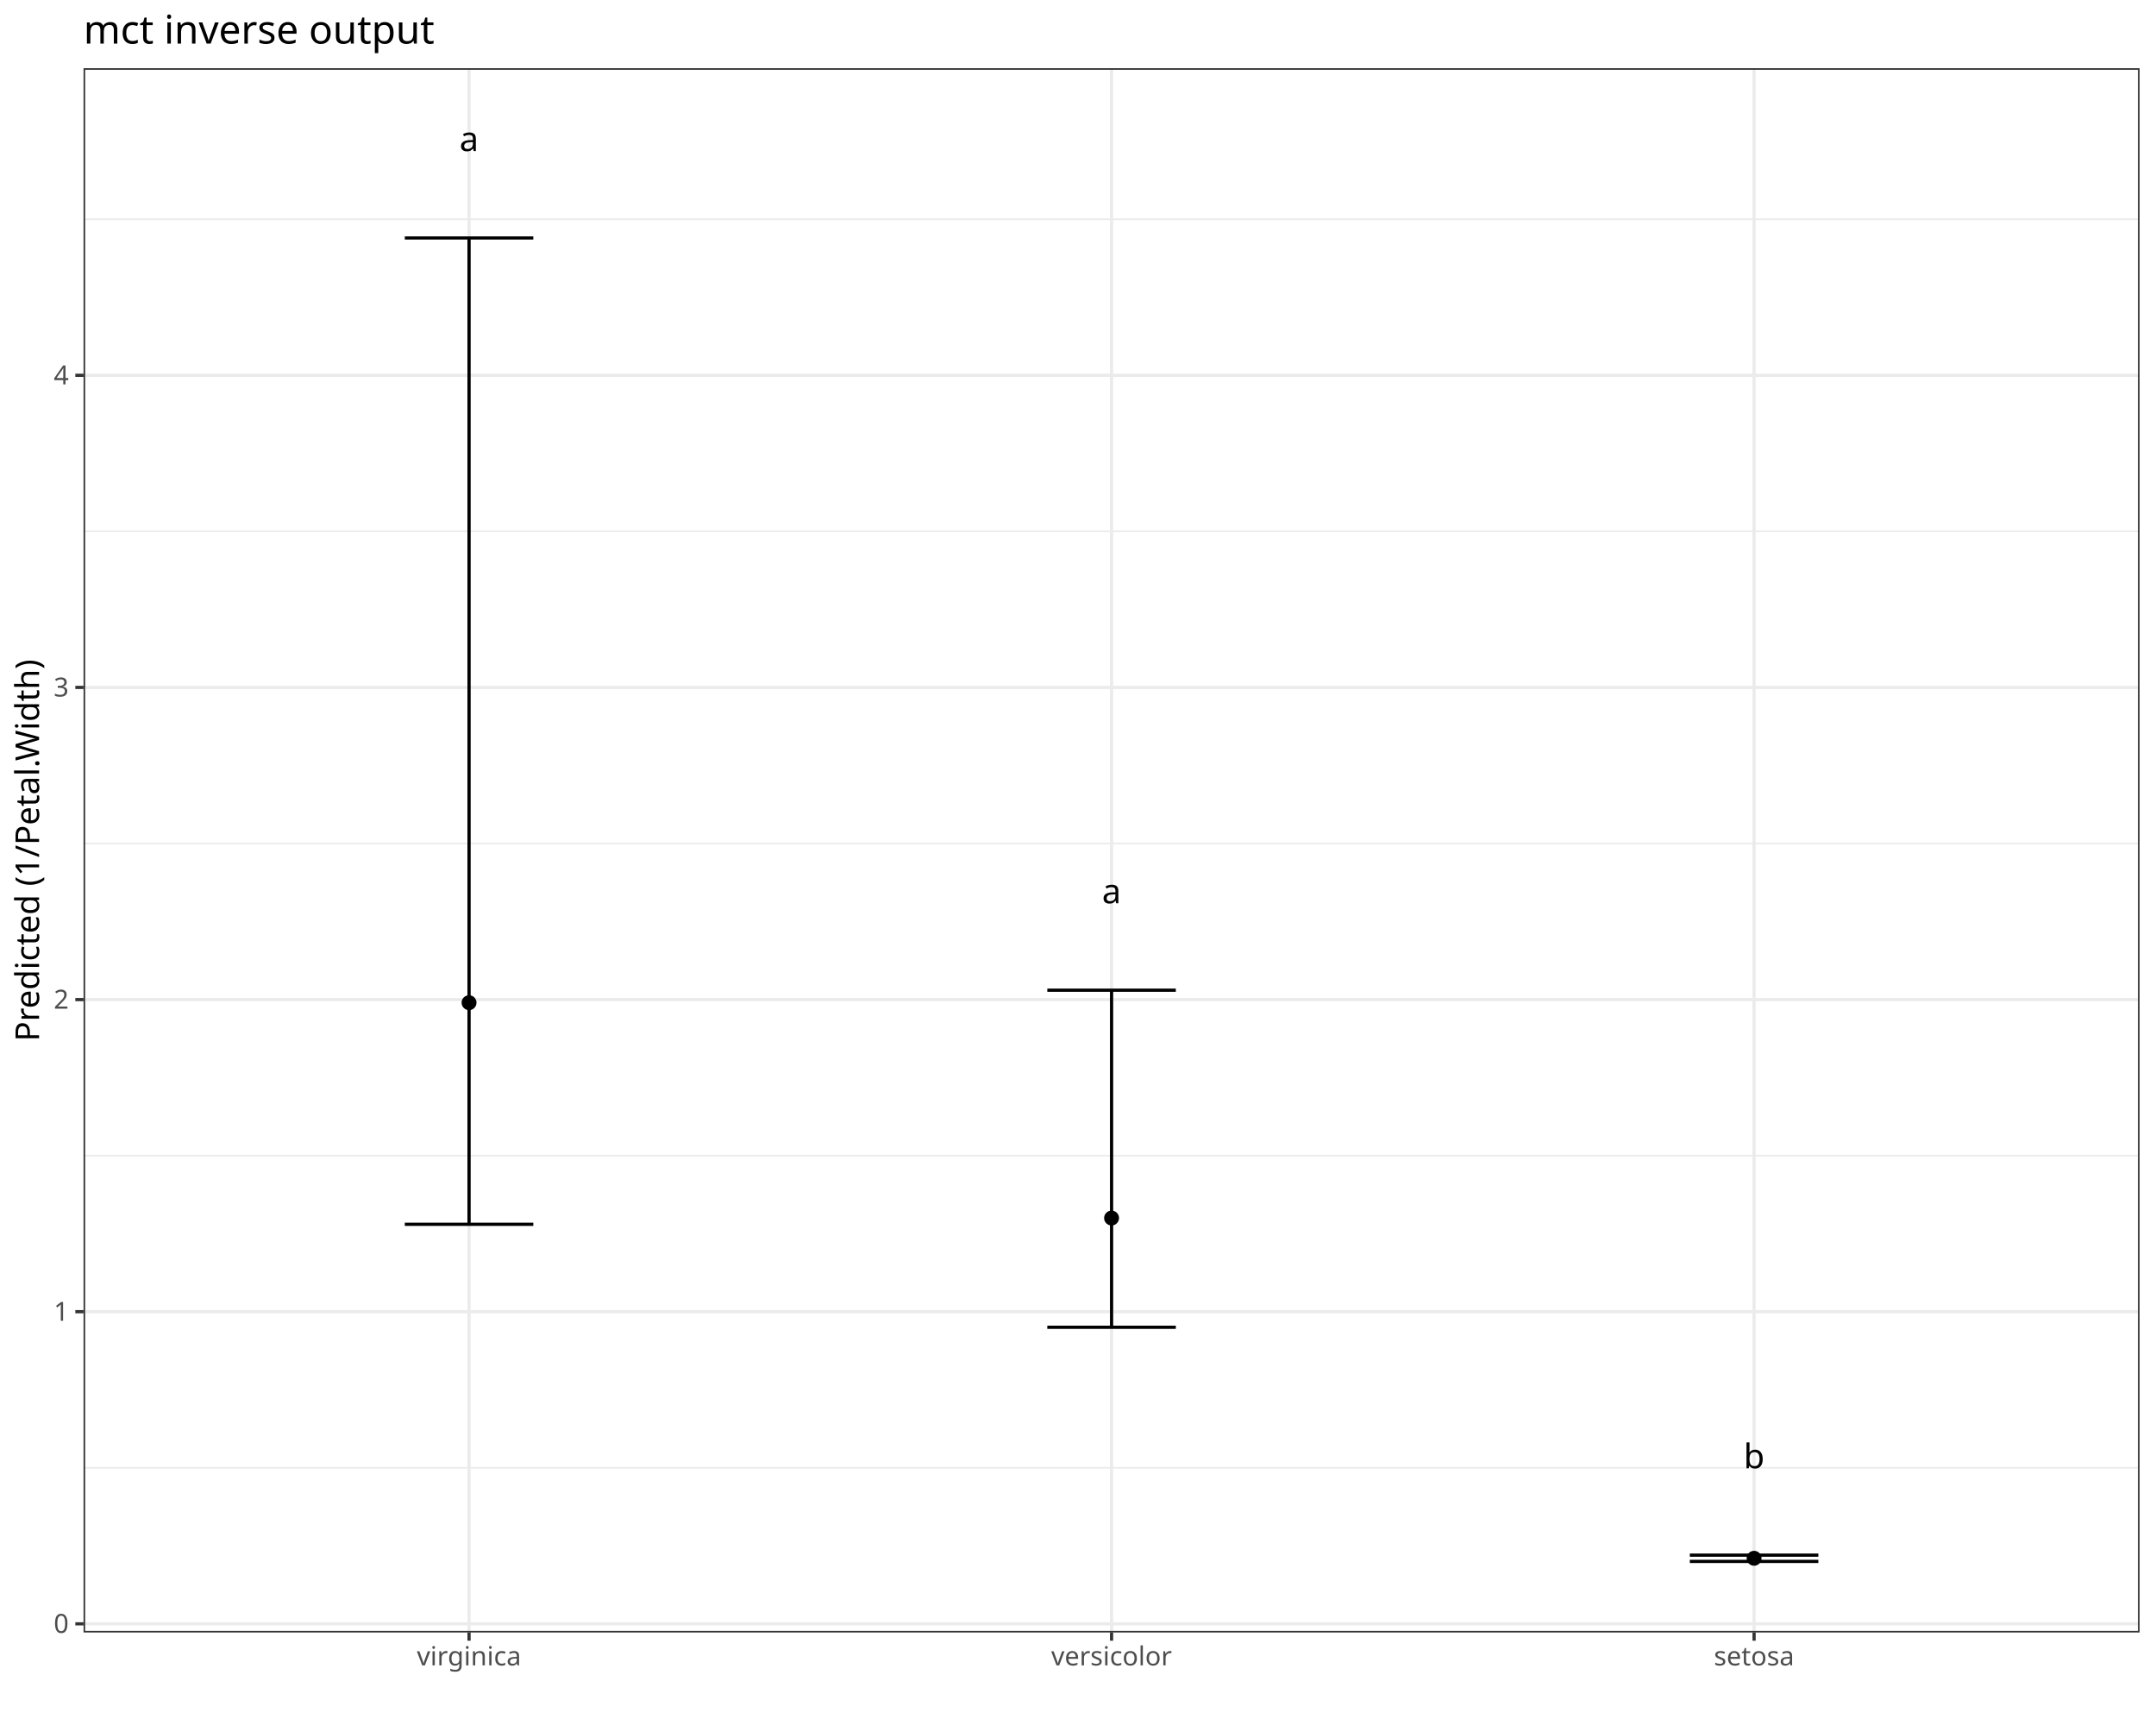
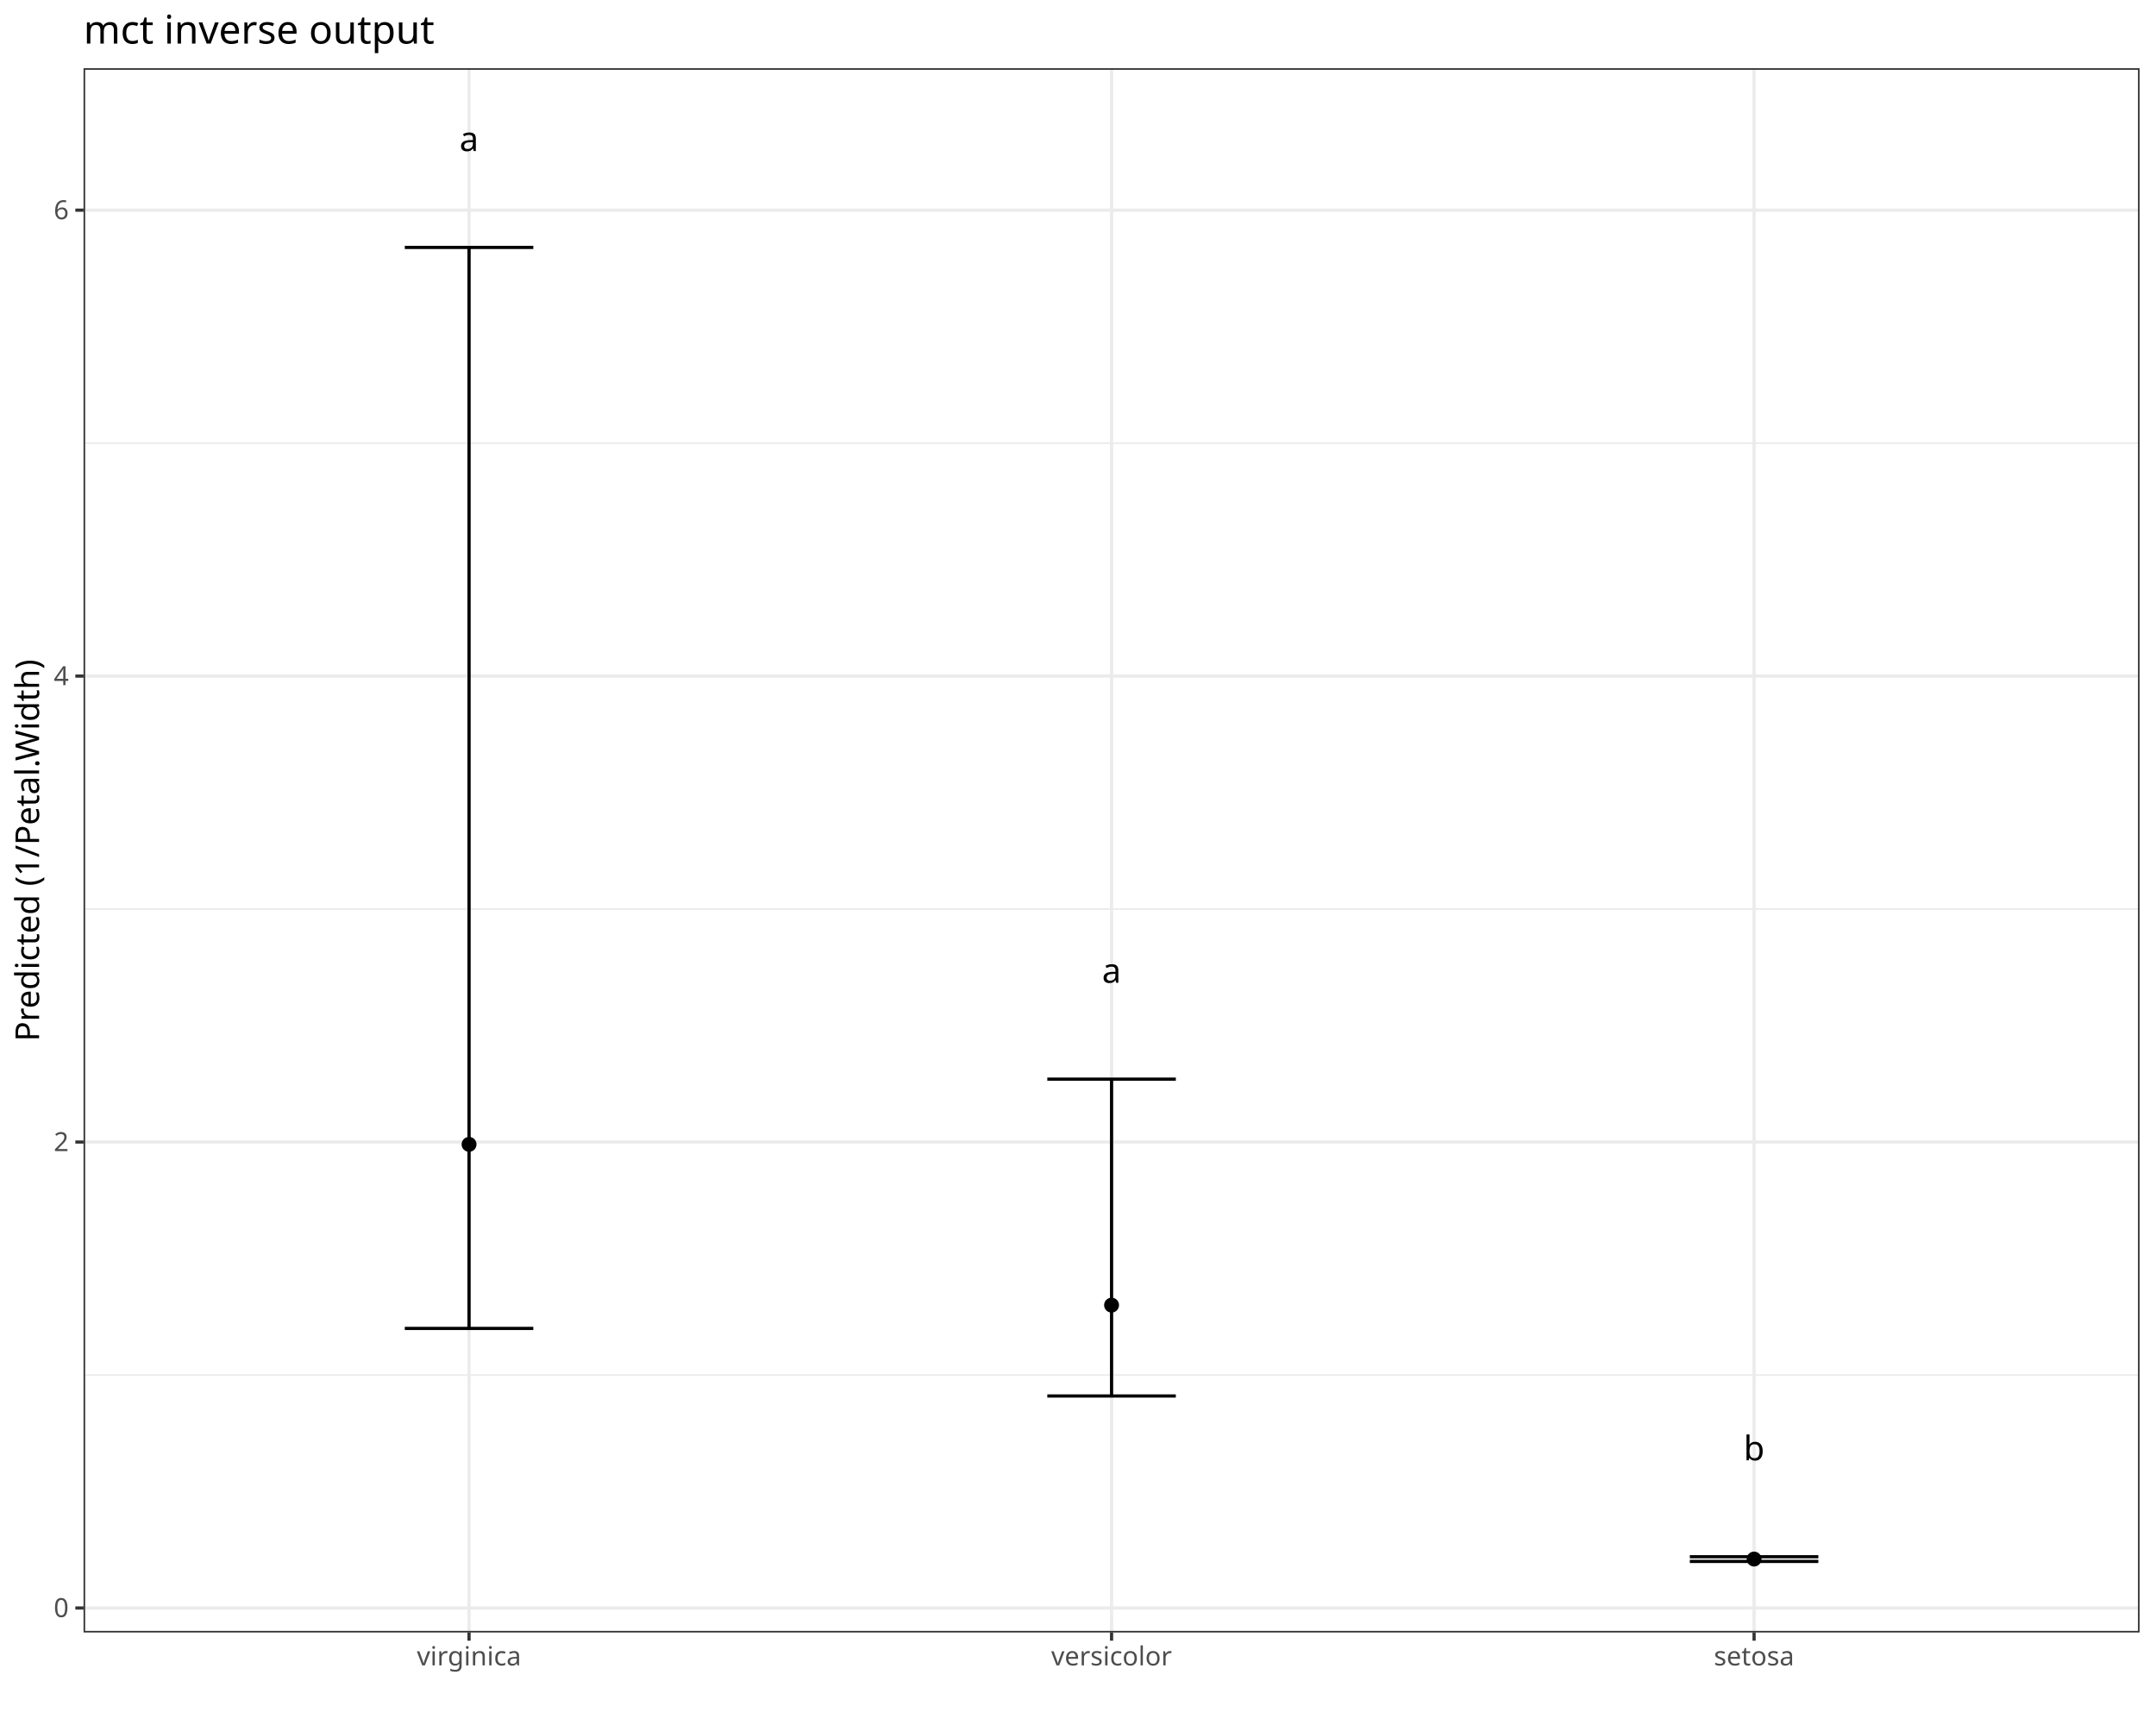
<svg xmlns="http://www.w3.org/2000/svg" class="svglite" data-engine-version="2.0" width="720.00pt" height="576.00pt" viewBox="0 0 720.00 576.00">
  <defs>
    <style type="text/css">
    .svglite line, .svglite polyline, .svglite polygon, .svglite path, .svglite rect, .svglite circle {
      fill: none;
      stroke: #000000;
      stroke-linecap: round;
      stroke-linejoin: round;
      stroke-miterlimit: 10.00;
    }
  </style>
  </defs>
  <rect width="100%" height="100%" style="stroke: none; fill: #FFFFFF;" />
  <defs>
    <clipPath id="cpMC4wMHw3MjAuMDB8MC4wMHw1NzYuMDA=">
      <rect x="0.00" y="0.00" width="720.00" height="576.00" />
    </clipPath>
  </defs>
  <g clip-path="url(#cpMC4wMHw3MjAuMDB8MC4wMHw1NzYuMDA=)">
    <rect x="-0" y="0.00" width="720.00" height="576.00" style="stroke-width: 1.07; stroke: #FFFFFF; fill: #FFFFFF;" />
  </g>
  <defs>
    <clipPath id="cpMjcuOTB8NzE0LjUyfDIyLjc4fDU0NS4xMQ==">
      <rect x="27.90" y="22.78" width="686.62" height="522.33" />
    </clipPath>
  </defs>
  <g clip-path="url(#cpMjcuOTB8NzE0LjUyfDIyLjc4fDU0NS4xMQ==)">
    <rect x="27.90" y="22.78" width="686.62" height="522.33" style="stroke-width: 1.07; stroke: none; fill: #FFFFFF;" />
-     <polyline points="27.90,490.10 714.52,490.10 " style="stroke-width: 0.53; stroke: #EBEBEB; stroke-linecap: butt;" />
-     <polyline points="27.90,385.88 714.52,385.88 " style="stroke-width: 0.53; stroke: #EBEBEB; stroke-linecap: butt;" />
-     <polyline points="27.90,281.66 714.52,281.66 " style="stroke-width: 0.53; stroke: #EBEBEB; stroke-linecap: butt;" />
-     <polyline points="27.90,177.43 714.52,177.43 " style="stroke-width: 0.53; stroke: #EBEBEB; stroke-linecap: butt;" />
-     <polyline points="27.90,73.21 714.52,73.21 " style="stroke-width: 0.53; stroke: #EBEBEB; stroke-linecap: butt;" />
-     <polyline points="27.90,542.22 714.52,542.22 " style="stroke-width: 1.07; stroke: #EBEBEB; stroke-linecap: butt;" />
-     <polyline points="27.90,437.99 714.52,437.99 " style="stroke-width: 1.07; stroke: #EBEBEB; stroke-linecap: butt;" />
-     <polyline points="27.90,333.77 714.52,333.77 " style="stroke-width: 1.07; stroke: #EBEBEB; stroke-linecap: butt;" />
-     <polyline points="27.90,229.54 714.52,229.54 " style="stroke-width: 1.07; stroke: #EBEBEB; stroke-linecap: butt;" />
-     <polyline points="27.90,125.32 714.52,125.32 " style="stroke-width: 1.07; stroke: #EBEBEB; stroke-linecap: butt;" />
+     <polyline points="27.90,459.14 714.52,459.14 " style="stroke-width: 0.53; stroke: #EBEBEB; stroke-linecap: butt;" />
+     <polyline points="27.90,303.55 714.52,303.55 " style="stroke-width: 0.53; stroke: #EBEBEB; stroke-linecap: butt;" />
+     <polyline points="27.90,147.97 714.52,147.97 " style="stroke-width: 0.53; stroke: #EBEBEB; stroke-linecap: butt;" />
+     <polyline points="27.90,536.93 714.52,536.93 " style="stroke-width: 1.07; stroke: #EBEBEB; stroke-linecap: butt;" />
+     <polyline points="27.90,381.34 714.52,381.34 " style="stroke-width: 1.07; stroke: #EBEBEB; stroke-linecap: butt;" />
+     <polyline points="27.90,225.76 714.52,225.76 " style="stroke-width: 1.07; stroke: #EBEBEB; stroke-linecap: butt;" />
+     <polyline points="27.90,70.17 714.52,70.17 " style="stroke-width: 1.07; stroke: #EBEBEB; stroke-linecap: butt;" />
    <polyline points="156.64,545.11 156.64,22.78 " style="stroke-width: 1.07; stroke: #EBEBEB; stroke-linecap: butt;" />
    <polyline points="371.21,545.11 371.21,22.78 " style="stroke-width: 1.07; stroke: #EBEBEB; stroke-linecap: butt;" />
    <polyline points="585.78,545.11 585.78,22.78 " style="stroke-width: 1.07; stroke: #EBEBEB; stroke-linecap: butt;" />
-     <circle cx="156.64" cy="334.81" r="2.49" style="stroke-width: 0.71; stroke: none; fill: #000000;" />
-     <circle cx="371.21" cy="406.72" r="2.49" style="stroke-width: 0.71; stroke: none; fill: #000000;" />
-     <circle cx="585.78" cy="520.33" r="2.49" style="stroke-width: 0.71; stroke: none; fill: #000000;" />
-     <polyline points="135.18,408.81 178.10,408.81 " style="stroke-width: 1.07; stroke-linecap: butt;" />
-     <polyline points="156.64,408.81 156.64,79.46 " style="stroke-width: 1.07; stroke-linecap: butt;" />
-     <polyline points="135.18,79.46 178.10,79.46 " style="stroke-width: 1.07; stroke-linecap: butt;" />
-     <polyline points="349.75,443.20 392.67,443.20 " style="stroke-width: 1.07; stroke-linecap: butt;" />
-     <polyline points="371.21,443.20 371.21,330.64 " style="stroke-width: 1.07; stroke-linecap: butt;" />
-     <polyline points="349.75,330.64 392.67,330.64 " style="stroke-width: 1.07; stroke-linecap: butt;" />
+     <circle cx="156.64" cy="382.12" r="2.49" style="stroke-width: 0.71; stroke: none; fill: #000000;" />
+     <circle cx="371.21" cy="435.80" r="2.49" style="stroke-width: 0.71; stroke: none; fill: #000000;" />
+     <circle cx="585.78" cy="520.59" r="2.49" style="stroke-width: 0.71; stroke: none; fill: #000000;" />
+     <polyline points="135.18,443.58 178.10,443.58 " style="stroke-width: 1.07; stroke-linecap: butt;" />
+     <polyline points="156.64,443.58 156.64,82.62 " style="stroke-width: 1.07; stroke-linecap: butt;" />
+     <polyline points="135.18,82.62 178.10,82.62 " style="stroke-width: 1.07; stroke-linecap: butt;" />
+     <polyline points="349.75,466.14 392.67,466.14 " style="stroke-width: 1.07; stroke-linecap: butt;" />
+     <polyline points="371.21,466.14 371.21,360.34 " style="stroke-width: 1.07; stroke-linecap: butt;" />
+     <polyline points="349.75,360.34 392.67,360.34 " style="stroke-width: 1.07; stroke-linecap: butt;" />
    <polyline points="564.32,521.37 607.24,521.37 " style="stroke-width: 1.07; stroke-linecap: butt;" />
-     <polyline points="585.78,521.37 585.78,519.29 " style="stroke-width: 1.07; stroke-linecap: butt;" />
-     <polyline points="564.32,519.29 607.24,519.29 " style="stroke-width: 1.07; stroke-linecap: butt;" />
+     <polyline points="585.78,521.37 585.78,519.81 " style="stroke-width: 1.07; stroke-linecap: butt;" />
+     <polyline points="564.32,519.81 607.24,519.81 " style="stroke-width: 1.07; stroke-linecap: butt;" />
    <text x="156.64" y="50.44" text-anchor="middle" style="font-size: 11.38px; font-family: sans;" textLength="6.33px" lengthAdjust="spacingAndGlyphs">a</text>
-     <text x="371.21" y="301.62" text-anchor="middle" style="font-size: 11.38px; font-family: sans;" textLength="6.33px" lengthAdjust="spacingAndGlyphs">a</text>
-     <text x="585.78" y="490.27" text-anchor="middle" style="font-size: 11.38px; font-family: sans;" textLength="6.33px" lengthAdjust="spacingAndGlyphs">b</text>
+     <text x="371.21" y="328.16" text-anchor="middle" style="font-size: 11.38px; font-family: sans;" textLength="6.33px" lengthAdjust="spacingAndGlyphs">a</text>
+     <text x="585.78" y="487.63" text-anchor="middle" style="font-size: 11.38px; font-family: sans;" textLength="6.33px" lengthAdjust="spacingAndGlyphs">b</text>
    <rect x="27.90" y="22.78" width="686.62" height="522.33" style="stroke-width: 1.07; stroke: #333333;" />
  </g>
  <g clip-path="url(#cpMC4wMHw3MjAuMDB8MC4wMHw1NzYuMDA=)">
-     <text x="22.97" y="545.24" text-anchor="end" style="font-size: 8.80px; fill: #4D4D4D; font-family: sans;" textLength="4.89px" lengthAdjust="spacingAndGlyphs">0</text>
-     <text x="22.97" y="441.02" text-anchor="end" style="font-size: 8.80px; fill: #4D4D4D; font-family: sans;" textLength="4.89px" lengthAdjust="spacingAndGlyphs">1</text>
-     <text x="22.97" y="336.80" text-anchor="end" style="font-size: 8.80px; fill: #4D4D4D; font-family: sans;" textLength="4.89px" lengthAdjust="spacingAndGlyphs">2</text>
-     <text x="22.97" y="232.57" text-anchor="end" style="font-size: 8.80px; fill: #4D4D4D; font-family: sans;" textLength="4.89px" lengthAdjust="spacingAndGlyphs">3</text>
-     <text x="22.97" y="128.35" text-anchor="end" style="font-size: 8.80px; fill: #4D4D4D; font-family: sans;" textLength="4.89px" lengthAdjust="spacingAndGlyphs">4</text>
-     <polyline points="25.16,542.22 27.90,542.22 " style="stroke-width: 1.07; stroke: #333333; stroke-linecap: butt;" />
-     <polyline points="25.16,437.99 27.90,437.99 " style="stroke-width: 1.07; stroke: #333333; stroke-linecap: butt;" />
-     <polyline points="25.16,333.77 27.90,333.77 " style="stroke-width: 1.07; stroke: #333333; stroke-linecap: butt;" />
-     <polyline points="25.16,229.54 27.90,229.54 " style="stroke-width: 1.07; stroke: #333333; stroke-linecap: butt;" />
-     <polyline points="25.16,125.32 27.90,125.32 " style="stroke-width: 1.07; stroke: #333333; stroke-linecap: butt;" />
+     <text x="22.97" y="539.96" text-anchor="end" style="font-size: 8.80px; fill: #4D4D4D; font-family: sans;" textLength="4.89px" lengthAdjust="spacingAndGlyphs">0</text>
+     <text x="22.97" y="384.37" text-anchor="end" style="font-size: 8.80px; fill: #4D4D4D; font-family: sans;" textLength="4.89px" lengthAdjust="spacingAndGlyphs">2</text>
+     <text x="22.97" y="228.79" text-anchor="end" style="font-size: 8.80px; fill: #4D4D4D; font-family: sans;" textLength="4.89px" lengthAdjust="spacingAndGlyphs">4</text>
+     <text x="22.97" y="73.20" text-anchor="end" style="font-size: 8.80px; fill: #4D4D4D; font-family: sans;" textLength="4.89px" lengthAdjust="spacingAndGlyphs">6</text>
+     <polyline points="25.16,536.93 27.90,536.93 " style="stroke-width: 1.07; stroke: #333333; stroke-linecap: butt;" />
+     <polyline points="25.16,381.34 27.90,381.34 " style="stroke-width: 1.07; stroke: #333333; stroke-linecap: butt;" />
+     <polyline points="25.16,225.76 27.90,225.76 " style="stroke-width: 1.07; stroke: #333333; stroke-linecap: butt;" />
+     <polyline points="25.16,70.17 27.90,70.17 " style="stroke-width: 1.07; stroke: #333333; stroke-linecap: butt;" />
    <polyline points="156.64,547.85 156.64,545.11 " style="stroke-width: 1.07; stroke: #333333; stroke-linecap: butt;" />
    <polyline points="371.21,547.85 371.21,545.11 " style="stroke-width: 1.07; stroke: #333333; stroke-linecap: butt;" />
    <polyline points="585.78,547.85 585.78,545.11 " style="stroke-width: 1.07; stroke: #333333; stroke-linecap: butt;" />
    <text x="156.64" y="556.10" text-anchor="middle" style="font-size: 8.80px; fill: #4D4D4D; font-family: sans;" textLength="32.28px" lengthAdjust="spacingAndGlyphs">virginica</text>
    <text x="371.21" y="556.10" text-anchor="middle" style="font-size: 8.80px; fill: #4D4D4D; font-family: sans;" textLength="37.66px" lengthAdjust="spacingAndGlyphs">versicolor</text>
    <text x="585.78" y="556.10" text-anchor="middle" style="font-size: 8.80px; fill: #4D4D4D; font-family: sans;" textLength="25.94px" lengthAdjust="spacingAndGlyphs">setosa</text>
    <text transform="translate(13.05,283.95) rotate(-90)" text-anchor="middle" style="font-size: 11.00px; font-family: sans;" textLength="122.28px" lengthAdjust="spacingAndGlyphs">Predicted (1/Petal.Width)</text>
    <text x="27.90" y="14.56" style="font-size: 13.20px; font-family: sans;" textLength="107.87px" lengthAdjust="spacingAndGlyphs">mct inverse output</text>
  </g>
</svg>
